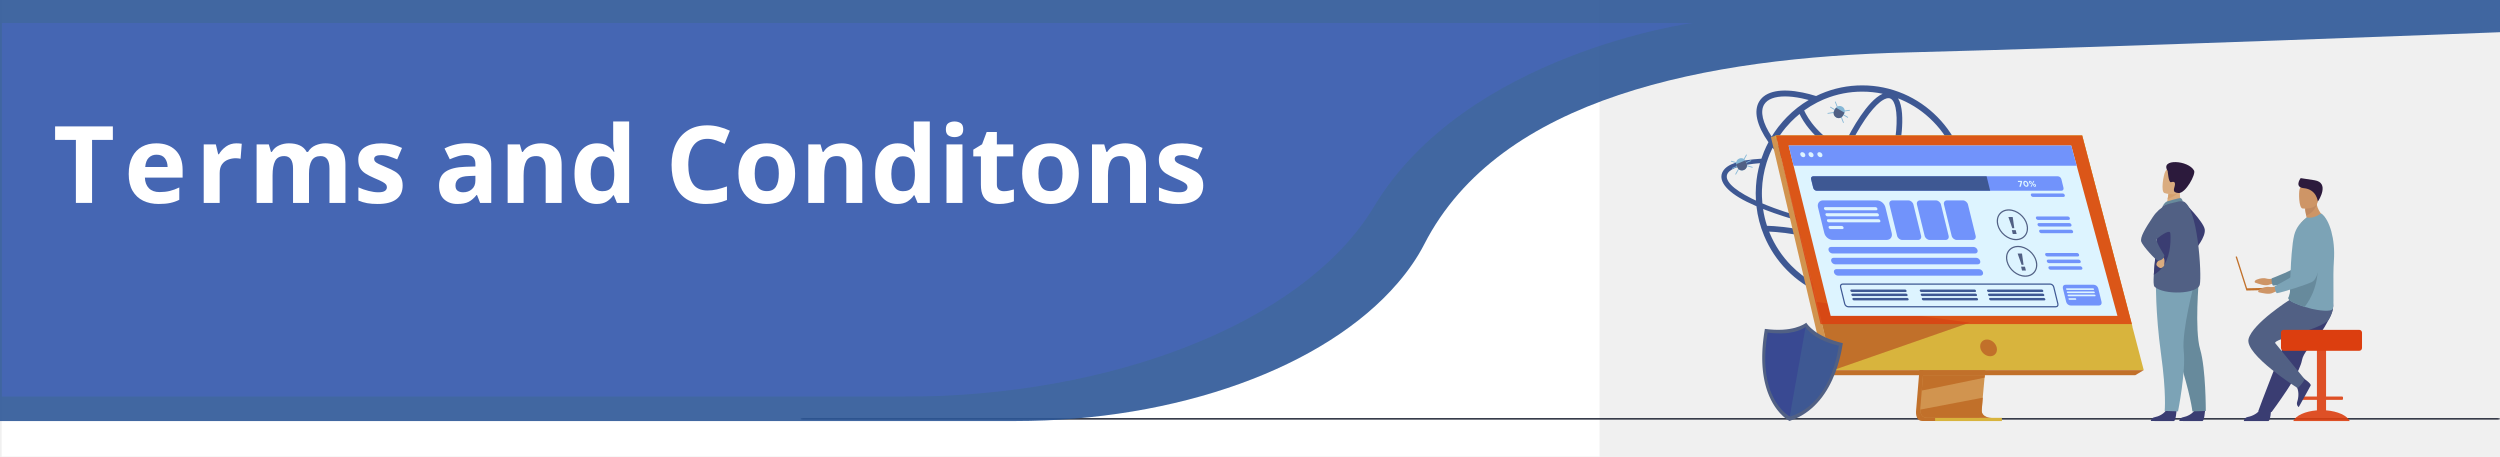
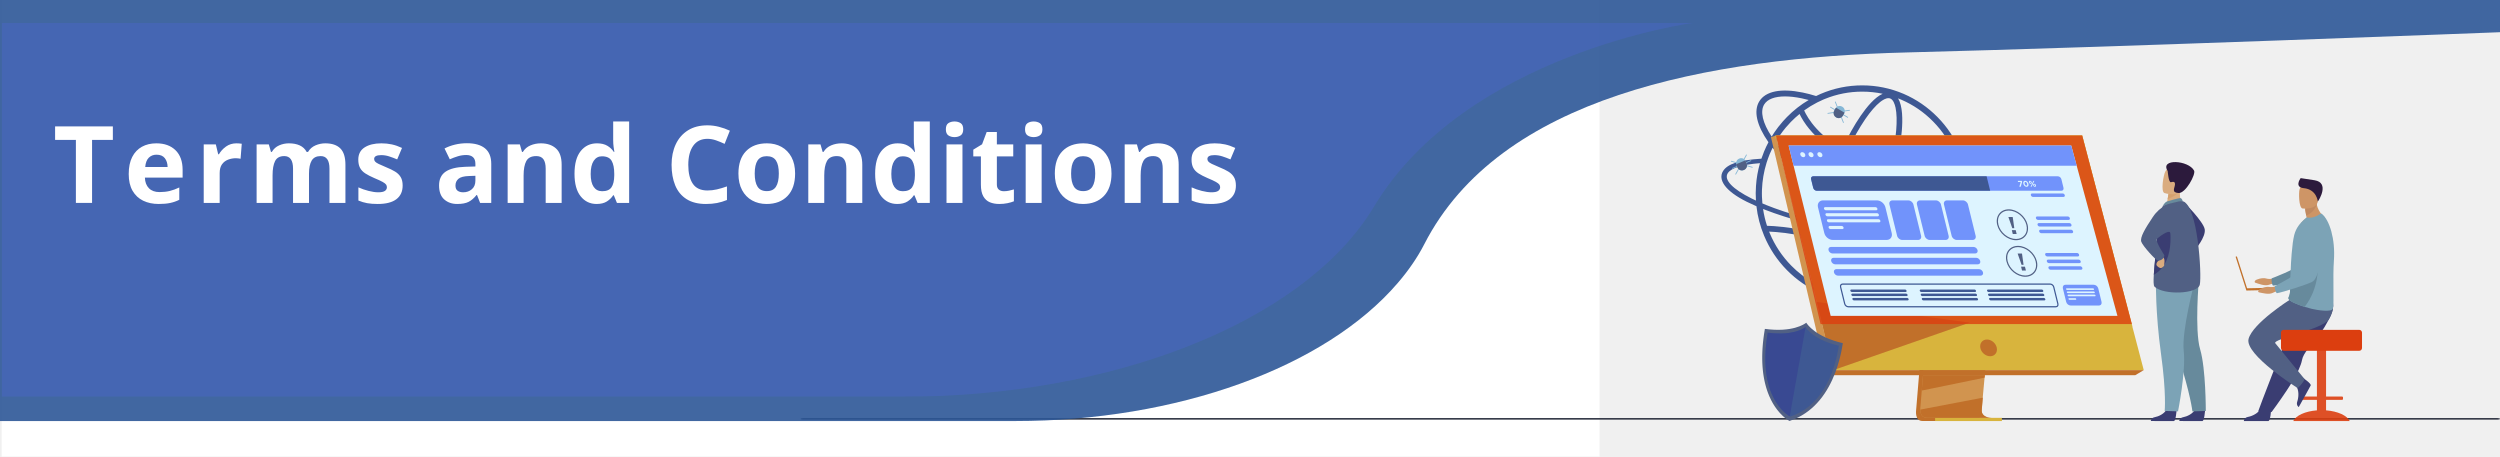
<svg xmlns="http://www.w3.org/2000/svg" id="_Слой_2" data-name="Слой 2" viewBox="0 0 7000 1278.38">
  <defs>
    <style>
      .cls-1 {
        letter-spacing: .05em;
      }

      .cls-2 {
        font-family: Arial-Black, 'Arial Black';
        font-size: 300px;
        font-weight: 800;
      }

      .cls-2, .cls-3 {
        fill: #fff;
      }

      .cls-4 {
        filter: url(#luminosity-noclip);
      }

      .cls-5 {
        fill: #678a9c;
      }

      .cls-6 {
        fill: #7ca3b6;
      }

      .cls-7 {
        fill: #85b7d6;
      }

      .cls-8 {
        fill: #7193fb;
      }

      .cls-9 {
        fill: #ce9566;
      }

      .cls-10 {
        fill: #d8b43d;
      }

      .cls-11 {
        fill: #c08960;
      }

      .cls-12 {
        fill: #c1702a;
      }

      .cls-13 {
        fill: #d1944f;
      }

      .cls-14 {
        fill: #ddf4ff;
      }

      .cls-15, .cls-16, .cls-17 {
        fill: #dc3e0f;
      }

      .cls-18 {
        fill: #d5a16e;
      }

      .cls-19 {
        fill: #daac7f;
      }

      .cls-20 {
        fill: #373c4a;
      }

      .cls-21 {
        fill: #3e5893;
      }

      .cls-22 {
        fill: #2c1a3c;
      }

      .cls-23 {
        fill: #3a3d72;
      }

      .cls-24 {
        fill: #394992;
      }

      .cls-25 {
        fill: #516084;
      }

      .cls-26 {
        letter-spacing: -.06em;
      }

      .cls-27 {
        mask: url(#mask-1);
      }

      .cls-27, .cls-28 {
        fill: none;
      }

      .cls-16 {
        opacity: .8;
      }

      .cls-16, .cls-17 {
        isolation: isolate;
      }

      .cls-17 {
        opacity: .9;
      }

      .cls-28 {
        mask: url(#mask);
      }

      .cls-29 {
        fill: #5563fa;
        opacity: .2;
      }

      .cls-30 {
        fill: url(#_Безымянный_градиент_2);
        mix-blend-mode: multiply;
      }

      .cls-31 {
        fill: #2c5797;
        opacity: .9;
      }
    </style>
    <filter id="luminosity-noclip" x="4.72" y="63.96" width="4736.84" height="1046.87" color-interpolation-filters="sRGB" filterUnits="userSpaceOnUse">
      <feFlood flood-color="#fff" result="bg" />
      <feBlend in="SourceGraphic" in2="bg" />
    </filter>
    <filter id="luminosity-noclip-2" x="4.72" y="-9173.23" width="4736.84" height="32766" color-interpolation-filters="sRGB" filterUnits="userSpaceOnUse">
      <feFlood flood-color="#fff" result="bg" />
      <feBlend in="SourceGraphic" in2="bg" />
    </filter>
    <mask id="mask-1" x="4.72" y="-9173.23" width="4736.84" height="32766" maskUnits="userSpaceOnUse" />
    <linearGradient id="_Безымянный_градиент_2" data-name="Безымянный градиент 2" x1="4581.99" y1="25.8" x2="36.81" y2="821.15" gradientUnits="userSpaceOnUse">
      <stop offset="0" stop-color="#333" />
      <stop offset=".21" stop-color="#353535" />
      <stop offset=".35" stop-color="#3f3f3f" />
      <stop offset=".48" stop-color="#4e4e4e" />
      <stop offset=".59" stop-color="#646464" />
      <stop offset=".7" stop-color="#818181" />
      <stop offset=".8" stop-color="#a3a3a3" />
      <stop offset=".9" stop-color="#cdcdcd" />
      <stop offset=".99" stop-color="#fcfcfc" />
      <stop offset="1" stop-color="#fff" />
    </linearGradient>
    <mask id="mask" x="4.72" y="63.96" width="4736.84" height="1046.87" maskUnits="userSpaceOnUse">
      <g class="cls-4">
        <g class="cls-27">
          <path class="cls-30" d="m4.72,63.96h4736.84s-635.29,84.91-894.15,514.13c-3.03,5.03-6.13,10.01-9.27,14.96-198.2,311.11-723.23,517.79-1309.43,517.79H4.72V63.96Z" />
        </g>
      </g>
    </mask>
  </defs>
  <g>
    <rect class="cls-3" x="4.72" width="4474.03" height="1278.38" />
    <path class="cls-20" d="m6992.79,1175.14H2248.94c-3.97,0-7.21-1.06-7.21-2.35h0c0-1.29,3.24-2.35,7.21-2.35h4743.85c3.97,0,7.21,1.06,7.21,2.35h0c0,1.29-3.25,2.35-7.21,2.35Z" />
    <path class="cls-31" d="m7000,90.19V0H0v1178.93h2842.54c452.07,0,867.53-148.95,1071.39-386.8,29.38-34.27,54.65-70.44,74.07-108.35,211-412.04,789-522.86,1353-537,564-14.15,1659-56.59,1659-56.59Z" />
    <g class="cls-28">
      <path class="cls-29" d="m4.72,63.96h4736.84s-635.29,84.91-894.15,514.13c-3.03,5.03-6.13,10.01-9.27,14.96-198.2,311.11-723.23,517.79-1309.43,517.79H4.72V63.96Z" />
    </g>
  </g>
  <text class="cls-2" transform="translate(148.28 568.13)">
    <tspan class="cls-26" x="0" y="0">T</tspan>
    <tspan x="198.63" y="0">e</tspan>
    <tspan class="cls-1" x="398.73" y="0">r</tspan>
-     <tspan x="546.83" y="0">ms and Conditons</tspan>
+     <tspan x="546.83" y="0">ms and Conditions</tspan>
  </text>
  <g>
    <path class="cls-21" d="m5544.35,603.09l-23.08-.54c7.42,9.77,9.08,18.77,4.46,26.38-4.62,7.77-15.67,14.15-32.17,19,12.49-33.77,18.77-69.38,18.77-105.91,0-40.92-7.87-80.61-23.46-117.91-14.99-36.07-36.48-68.53-63.88-96.3-27.4-27.84-59.26-49.69-94.76-64.99-36.78-15.77-75.84-23.77-116.03-23.77s-79.32,8-116.1,23.77c-4.39,1.92-8.78,3.92-13.02,6,0,0-.03,0-.04.02-12.82-3.98-25.31-7.24-37.36-9.72-60.83-12.54-104-3.87-121.53,24.41-16.69,26.9-7.6,67.4,25.51,114.63,0,0,0,.02,0,.02-4.47,8.38-8.48,17-12.19,25.92-2.8,6.69-5.3,13.38-7.57,20.23-62.21,3.77-95.52,14.9-107.63,35.05-14.08,23.46,5.15,54.94,66.68,85.55,8.48,4.23,17.56,8.38,27.1,12.54,3.18,28.38,10.37,55.99,21.42,82.45,14.99,36.07,36.48,68.53,63.88,96.37,27.4,27.77,59.26,49.61,94.76,64.92,36.78,15.77,75.84,23.77,116.1,23.77s79.24-8,116.03-23.77c35.5-15.31,67.36-37.15,94.76-64.92,26.64-27.07,47.76-58.61,62.67-93.53,30.35-6.38,50.33-16.38,58.28-29.61,5.53-9.15,4.84-19.31-1.59-30.07h0Zm-71.22,49.61c-20.21,3.69-45.41,5.85-74.85,6.15-45.69.57-98.15-3.1-153.45-10.51,4.65-10.29,9.21-20.87,13.66-31.69,17.16,5.83,33.81,10.45,49.69,13.73,18.19,3.75,34.8,5.61,49.62,5.61,34.74,0,59.62-10.19,71.92-30.02,2.02-3.27,3.67-6.73,4.94-10.39h-17.71c-.29.55-.61,1.09-.93,1.62-9.13,14.73-29.53,22.34-58.18,22.33-13.7,0-29.3-1.74-46.44-5.27-14.94-3.08-30.61-7.41-46.77-12.86,4.26-10.84,8.41-21.89,12.41-33.11,10.79-30.24,20.03-60.23,27.51-89.02,34.07,5.1,70.63,7.67,109.48,7.67,24.19,0,49.27-.99,75.18-2.98,3.85,18.95,5.79,38.35,5.79,58.05,0,38.38-7.34,75.61-21.87,110.68h0Zm-368.92,150.2c-8.61-3.17-12.98-15.74-15.13-25.71-3.4-15.77-4.01-37.92-1.78-64.06,1.13-13.22,2.95-27.27,5.4-41.97,35.3,9.56,70.26,21.86,104.3,36.67-7.67,13.44-15.42,25.89-23.17,37.19-14.77,21.52-29.21,38.12-41.77,48-7.95,6.26-19.22,13.05-27.84,9.88h-.01Zm100.58-109.13c-35.63-15.6-72.26-28.5-109.26-38.45,1.3-6.82,2.73-13.77,4.29-20.81,10.29,2.38,20.72,4.68,31.29,6.89,30.92,6.43,61.76,11.88,91.95,16.3-5.98,12.57-12.08,24.62-18.26,36.08h-.01Zm-66.87-63.75c-11.94-2.5-23.72-5.11-35.29-7.82,5.45-23.03,12.14-47.04,19.95-71.5,40.6,25.36,81.89,46,120.99,60.64-4.9,11.9-9.94,23.5-15.09,34.73-29.7-4.33-60.08-9.7-90.56-16.05h0Zm-99.17-310.88c2.59,5.39,6.16,12.06,10.98,19.63,20.53,32.24,47.64,55.6,66.76,69.53,10.98,8,22.7,15.41,35.13,22.23-11.34,25.11-22.14,51.91-32.07,79.73-1.85,5.19-3.65,10.37-5.41,15.53-59.32-39.24-109.54-84.26-142.48-127.83,0,0,0-.01,0-.02,8.25-14.3,17.7-27.83,28.29-40.51,4.39-5.23,8.93-10.31,13.7-15.23.68-.69,1.29-1.31,1.97-2,7.37-7.49,15.09-14.5,23.14-21.06h0Zm253.63-43.48c8.61,3.17,12.98,15.74,15.13,25.71,3.4,15.77,4.01,37.92,1.78,64.06-2.45,28.61-8.09,61.1-16.48,95.7-10.13-1.77-20.03-3.77-29.67-6.03-33.3-7.78-63.65-18.43-90.76-31.8,16.18-34.28,33.28-64.85,50.38-89.76,14.77-21.52,29.21-38.12,41.77-48.01,6.55-5.16,15.37-10.68,23.09-10.68,1.64,0,3.24.25,4.75.81h.01Zm-33.85,194.83c9.86,2.33,20,4.39,30.36,6.23-7.28,27.84-16.25,56.84-26.7,86.11-4.03,11.28-8.2,22.39-12.49,33.28-39.25-14.65-80.91-35.59-121.87-61.46,2.12-6.29,4.3-12.6,6.56-18.92,9.71-27.2,20.24-53.38,31.29-77.9,27.84,13.71,58.88,24.64,92.84,32.66h.01Zm154.2-130.29c25.81,26.23,46.09,56.76,60.25,90.76,5.05,12.15,9.24,24.56,12.56,37.19-64.73,4.81-124.05,3.3-177.07-4.5,8.41-34.94,14.08-67.8,16.56-96.83,2.74-32.06,2.41-70.03-10.38-91.39,2.96,1.16,5.92,2.36,8.85,3.63,33.45,14.38,63.5,34.92,89.23,61.15h0Zm-198.53-83.61c19.45,0,38.59,1.99,57.29,5.94-22.06,9.76-44.58,36.92-61.68,61.83-17.5,25.49-34.97,56.69-51.47,91.61-11.13-6.15-21.67-12.79-31.56-19.92-32.82-23.66-52.48-48.44-63.2-65.06-5.69-8.82-9.52-16.34-11.97-21.73,11.52-8.33,23.63-15.76,36.3-22.26h0c5.16-2.64,10.41-5.12,15.75-7.44.39-.17.77-.34,1.16-.51.09-.04.18-.08.27-.12,1.14-.49,2.28-.96,3.43-1.44.31-.12.62-.25.92-.37,33.23-13.61,68.5-20.54,104.75-20.54h0Zm-274.36,35.72c9.13-14.73,29.53-22.33,58.18-22.33,13.7,0,29.3,1.74,46.44,5.27,6.51,1.34,13.16,2.91,19.92,4.73h.02c-22.24,13.07-42.67,29.07-61.06,47.83-3.86,3.85-7.57,7.85-11.2,12-4.54,5.08-8.86,10.38-13.02,15.77-6.66,8.61-12.79,17.61-18.47,26.84,0,0,0,.02,0,.02-25.31-38.2-32.92-70.58-20.79-90.14h0Zm15.51,138.65c2.5-5.85,5.07-11.61,7.87-17.23h0c34.69,44.05,85.82,89.09,145.56,128.16-8.47,26.2-15.7,51.95-21.53,76.62-43.46-10.69-83.74-22.78-119.04-35.72-7.42-2.69-14.61-5.46-21.5-8.23-4.09-1.62-8.1-3.31-12.03-5-.61-6.15-1.06-12.38-1.21-18.61-.08-3-.15-5.92-.15-8.92,0-3.46.08-7,.15-10.46.98-25.92,5.3-51.22,12.87-75.68,1.29-4.15,2.65-8.23,4.16-12.31,1.51-4.23,3.1-8.46,4.84-12.61h0Zm-50.63,124.91c-53.66-26.61-78.18-52.3-67.21-70.53,8.86-14.77,41.1-24.77,90.45-28.46-6.05,20.77-9.76,42.23-11.2,63.99-.45,6.46-.68,12.92-.76,19.46v1.69c0,6.54.23,13.08.61,19.54-4.09-1.85-8.02-3.77-11.88-5.69h-.01Zm40.72,32.69c7.27,2.77,14.68,5.54,22.33,8.23,35.14,12.37,74.53,23.87,116.67,34.08-1.53,6.94-2.94,13.78-4.24,20.51-3.44-.85-6.89-1.68-10.34-2.48-58.25-13.47-101.97-16.22-122.23-16.68-5.02-15.36-8.71-31.08-11.05-47.12,2.95,1.15,5.9,2.31,8.86,3.46h0Zm9.92,64.53c-.63-1.53-1.25-3.06-1.85-4.59,21.61.88,61.68,4.21,112.86,16.05,3.66.85,7.32,1.73,10.98,2.64-2.63,15.61-4.58,30.53-5.78,44.55-2.27,26.57-2.43,57.2,4.86,79.08-22.19-12.7-42.55-28.4-60.81-46.97-25.81-26.23-46.09-56.76-60.25-90.76h0Zm368.14,151.91c-34.66,14.92-71.37,22.46-109.29,22.46-29.21,0-57.75-4.48-85.16-13.35,20.78-11.07,41.65-36.48,57.72-59.9,8.29-12.08,16.58-25.44,24.76-39.87,47.16,21.7,92.51,48.37,135.11,79.43-7.52,4.08-15.23,7.83-23.14,11.23h0Zm89.23-61.15c-15.52,15.82-32.62,29.57-51.08,41.14-44.75-33.24-92.56-61.68-142.37-84.71,6.85-12.75,13.6-26.22,20.19-40.28,45.59,6.14,89.43,9.82,129.44,10.78,10.45.31,20.59.31,30.43.23,25.51-.31,48.21-1.85,67.66-4.61-13.62,28.69-31.86,54.69-54.27,77.45h0Z" />
    <g>
      <path class="cls-23" d="m6114.63,565.47s56.15,56.15,58.72,77.33c2.57,21.17-25.47,54.3-25.47,54.3l-33.25-131.62h0Z" />
      <path class="cls-23" d="m6094.37,1148.7s-1.82,29.85-7.5,30.28c-.76.06-28.82.06-28.82.06l-35.83-.21s.23-8.77,10.71-10.63c10.47-1.86,28-9.34,34.35-23.4,6.67-14.8,27.1,3.91,27.1,3.91h-.01Z" />
      <path class="cls-23" d="m6174.17,1148.7s-1.82,29.85-7.5,30.28c-.76.06-28.82.06-28.82.06l-35.83-.21s.23-8.77,10.71-10.63c10.47-1.86,28-9.34,34.35-23.4,6.67-14.8,27.1,3.91,27.1,3.91h-.01Z" />
      <path class="cls-5" d="m6054.68,827.87s9.37,60.91,44.33,169.03c34.96,108.12,39.72,154.94,39.72,154.94l37.5-1.07s.32-118.17-15.79-172.54-3.48-196.01-3.48-196.01l-102.29,45.64h0Z" />
      <path class="cls-6" d="m6036.43,785.56s-1.33,91.79,14.3,204.48c15.63,112.7,10.33,160.53,10.33,160.53l37.43,1.26s22.37-112.74,15.95-169.14c-6.41-56.41,30.63-193.56,30.63-193.56l-108.64-3.58h0Z" />
      <path class="cls-19" d="m6108.89,570.77l-17.65,13.29-25.51-5.46c.35-2.36,2.04-12.16,3.57-21.04.09-.52.19-1.05.27-1.56,1.31-7.55,2.45-14.04,2.45-14.04l23.83-12.07,8.88-4.5c-.02.16-.69,8.38-.78,9.58-1.67,21.32,4.94,35.8,4.94,35.8h0Z" />
      <path class="cls-5" d="m6067.51,564.07c.56-.24,34.7-10.48,38.41-9.23,3.71,1.24,5.91,8.54,5.91,8.54l-55.85,12.83s4.4-9.08,11.53-12.14Z" />
      <path class="cls-25" d="m6159.46,796.89c-5.79,26.83-102.11,30.01-126.94,5.66-2.82-2.78-2.96-15.69-1.9-33.11,2.08-34.03,8.77-85.21,9.03-111.36.13-12.63,1.84-25.54,4.11-37.27,4.84-25,12.22-44.61,12.22-44.61,0,0,47.05-15.46,55.85-12.83,42.41,12.66,53.42,206.69,47.63,233.52Z" />
      <path class="cls-23" d="m6030.61,769.44c2.08-34.03,8.77-85.21,9.03-111.36.13-12.63,1.84-25.54,4.11-37.27l28.3-5.08s27.67,114.86-41.45,153.71h.01Z" />
      <path class="cls-19" d="m6045.94,722.02s1.93,4.69-2.12,7.83c-4.05,3.15-6.68,8.24-5.75,11.97.93,3.72,9.81,9.8,12.9,8.82,3.08-.98,9.35-5.89,8.68-7.85-.67-1.96,4.22-17.24-3.29-23.12-7.51-5.88-10.4,2.35-10.4,2.35h-.02Z" />
      <path class="cls-25" d="m6077.53,570.25s-27.55,4.32-49.54,37.26-36.46,57.42-32.41,69.3c4.05,11.87,40.98,53.04,47.35,53.04s16.64-4.71,17.22-15.29c0,0-26-39.6-20.88-45.53,2.19-2.53,33.76-28.58,38.26-16.81,7.46,19.46,0-81.96,0-81.96h0Z" />
      <path class="cls-18" d="m6102.16,535.35c-5.23,10.18-24.73,18.97-32.86,22.21.09-.52.19-1.05.27-1.56,1.31-7.55,2.45-14.04,2.45-14.04l23.83-12.07c5.27-.08,8.47,1.27,6.31,5.46h0Z" />
      <path class="cls-19" d="m6060.43,540.55s42.99,13.63,50.93-13.71,18.83-43.99-8.28-53.84c-27.11-9.86-35.5-1.03-40.33,7.44s-13.3,55.87-2.32,60.12h0Z" />
      <path class="cls-22" d="m6069.49,478.84s2.48,32.82,8.98,31.34,12.39-2.59,11.36,7.32c-1.03,9.91-10.12,21.42,9.86,23s49.16-52.65,43.75-62.82c-15.61-29.35-96.57-34.6-73.96,1.17h.01Z" />
    </g>
    <g>
      <g>
        <path class="cls-9" d="m6372.85,778.79s-16.49,4.3-26.97,1.09c-10.48-3.21-28.52,2.06-31.43,5.94-2.9,3.88-1.84,5.43,3.35,6.77,5.18,1.34,23.55,9.3,35.62,4.69,12.07-4.61,27.81-4.77,27.81-4.77l-8.38-13.73h0Z" />
        <path class="cls-5" d="m6515.35,633.23s-18.52,133.78-49.19,145.77c-15.13,5.91-82.02,19.31-101.8,20.66,0,0-4.85-4-3.67-20.26,0,0,70.07-26.14,80.03-40.36,14.82-21.16-9.2-86.44,9.39-106.32,18.59-19.87,49.9-28.41,65.24.51h0Z" />
      </g>
      <path class="cls-17" d="m6512.99,1148.96v-29.42h45.19c1.22,0,2.22-1.01,2.22-2.25v-4.67c0-1.24-1-2.25-2.22-2.25h-45.19v-166.04c0-4.66-3.75-8.47-8.34-8.47h-8.94c-4.58,0-8.34,3.81-8.34,8.47v166.04h-45.19c-1.22,0-2.22,1.01-2.22,2.25v4.67c0,1.24,1,2.25,2.22,2.25h45.19v29.42c-32.7,2.51-58.89,14.48-66.24,29.94h158.09c-7.35-15.46-33.54-27.42-66.24-29.94h.01Z" />
      <path class="cls-23" d="m6509.11,915.09c-5.4,9.31-11.65,18.04-18.09,26.31-19.91,25.54-41.58,46.6-45.35,66.5-.75,3.97-1.94,8.24-3.5,12.74-1.58,4.56-3.53,9.35-5.78,14.31-8.45,18.65-21.08,39.54-33.69,58.54-21.81,32.84-42.31,60.23-42.31,60.23l-37.6-1.63c1.51-3.83,17.91-49.17,39.85-104.57,8.91-22.49,18.38-46.42,27.52-69.49,1.22-3.08,2.44-6.15,3.64-9.19,2.79-7.06,5.54-14.01,8.23-20.78,20.6-52.02,37.01-93.45,37.01-93.45,0,0,82.34-31.7,90.89-11.16,7.05,16.93,1.31,33.52-20.81,71.63h-.01Z" />
      <path class="cls-23" d="m6359.21,1146.77s-1.84,31.68-7.84,32.14c-.8.06-68.67,0-68.67,0,0,0,.54-9.58,11.6-11.54,11.06-1.96,29.58-9.86,36.28-24.72,7.05-15.63,28.63,4.12,28.63,4.12Z" />
      <path class="cls-23" d="m6446.28,1056.69s26.15,17.08,23.62,22.63c-.34.74-14.79,27.05-14.79,27.05l-18.64,33.47s-7.84-4.74-4.13-15.51,5.95-31.05-3.55-44.24c-9.99-13.88,17.5-23.39,17.5-23.39h-.01Z" />
      <path class="cls-25" d="m6411.54,839.21s-104,65.78-115.54,109.75c-11.54,43.96,137.48,137.75,137.48,137.75,0,0,16.34-14.65,19.23-25.4,0,0-67.36-82.01-81.97-100.39-8.97-11.29,132.68-39.08,149.98-66.44,17.31-27.36,11.11-50.37,11.11-50.37l-120.29-4.9h0Z" />
      <path class="cls-15" d="m6605.94,923.58h-211.51c-4.23,0-7.69,3.52-7.69,7.82v42.99c0,4.3,3.46,7.82,7.69,7.82h211.51c4.23,0,7.69-3.52,7.69-7.82v-42.99c0-4.3-3.46-7.82-7.69-7.82Z" />
      <path class="cls-9" d="m6508.74,607.99s-41.04,23.32-65.8,16.81c0,0,5.6-8.11,15.75-14.5-.54-2.45-1.02-4.75-1.42-6.9-2.37-12.29-2.79-19.43-2.79-19.43l18.91-17.22c5.23,1.13,10.12,2.18,12.71,2.74.24,1.27.51,2.5.82,3.71,5.9,23.91,21.83,34.79,21.83,34.79h-.01Z" />
      <path class="cls-6" d="m6534.96,729.09c-3.55,48.48,1.12,122.19-2.9,134.96-3.48,11.02-43.04,4.47-58.83.79-5.84-1.36-12.92-3.31-20.23-5.61-20.39-6.42-42.62-15.58-45.01-22.39-.09-.27-.17-.53-.22-.78h0c-.04-.18-.07-.36-.09-.52-.11-.8-.04-1.56.13-2.33.79-3.47,3.86-7.22,4.22-15.81.4-9.58.34-20.87.7-33.01.02-1.37.04-2.86.18-4.22v-.5c0-.26.02-.52.02-.78.34-13.54,1.04-27.77,1.85-41.88.51-8.87,1.11-17.65,1.79-26.06,1.78-21.72,4.18-41.02,7.35-53.23,5.18-19.9,16.62-32.88,27.03-42.39l7.52-6.56c8.4,1.87,18.33.63,27.31-3.7,9.72-4.69,13.08-8.05,14.77-6.78,22.45,17.6,38.6,71.54,34.41,130.79h0Z" />
      <path class="cls-5" d="m6453,859.24c-20.39-6.42-42.62-15.58-45.01-22.39-.09-.27-.17-.53-.22-.78h0c0-.18-.03-.35-.09-.52-.11-.8-.04-1.56.13-2.33.79-3.47,3.86-7.22,4.22-15.81.4-9.58.34-20.87.7-33.01.02-1.37.04-2.86.18-4.22v-.5c0-.26.02-.52.02-.78l77.04-35.51s4.44,63.1-36.98,115.84h0Z" />
      <path class="cls-11" d="m6486.9,573.2c-2.8,7.19-11.18,24.14-29.64,30.2-2.37-12.29-2.79-19.43-2.79-19.43l18.91-17.22c5.23,1.13,10.12,2.18,12.71,2.74.24,1.27.51,2.5.82,3.71h0Z" />
      <path class="cls-9" d="m6446.99,583.78s40.57,4.65,43.03-21.07c2.46-25.72,9.36-42.44-16.45-46.5-25.8-4.06-31.78,5.26-34.66,13.64-2.88,8.38-2.42,52.06,8.07,53.93h.01Z" />
      <path class="cls-22" d="m6489.85,564.48s-2.57-34.14-39.51-37.68c-25.3-2.42-11.19-24.55-8.5-28.08,0,0,19.38,2.7,39.25,6.04,41.7,7,12.85,54.4,8.75,59.72h0Z" />
      <polygon class="cls-12" points="6392.36 805.02 6291.82 807.2 6263.24 717.81 6259.68 718.98 6289.9 813.48 6392.49 811.26 6392.36 805.02" />
      <g>
        <path class="cls-9" d="m6381.33,799.35s-15.92,6.12-26.69,4.11c-10.77-2.02-28.12,5.24-30.59,9.43-2.47,4.19-1.24,5.6,4.06,6.35,5.3.75,24.42,6.61,35.91.67,11.5-5.93,27.13-7.86,27.13-7.86l-9.82-12.7h0Z" />
        <path class="cls-6" d="m6507.18,638.72s-3.9,135.04-33.08,150.39c-14.4,7.57-79.42,28.39-98.94,31.94,0,0-5.25-3.43-5.84-19.73,0,0,66.81-33.83,75.16-49.08,12.43-22.69-18.52-84.89-2.2-106.72,16.32-21.83,46.52-33.83,64.9-6.8h0Z" />
      </g>
    </g>
    <g>
      <g>
        <path class="cls-12" d="m5406.36,650.37l-41.23,498.17s-4.32,30.2,17.78,30.25c36.34.09,180.89,0,180.89,0,0,0-27.35-6.29-27.02-20.43.39-16.67,48.19-512.71,48.19-512.71l-178.61,4.71h0Z" />
        <path class="cls-13" d="m5575.54,1169.75c-7.15.02-145.21.46-180.6,0-15.42-.2-18.13-13.94-18.26-22.83-.06-4.26.47-7.42.47-7.42l1.07-12.95,2.73-33,2.41-29.16,3.1-37.47,2.61-31.62,29.29-353.98,178.61-4.71s-20.13,207.59-34.37,358.7c-1.59,16.84-3.1,32.98-4.5,48.05-.45,4.81-.89,9.51-1.31,14.09-1.32,14.3-2.53,27.43-3.58,39.02-.55,6.11-1.06,11.79-1.53,16.99-1.82,20.38-2.88,33.39-2.9,35.87,0,1.44.11,2.78.35,4.03,2.93,15.88,23.7,16.4,26.38,16.4h.03Z" />
        <polygon class="cls-10" points="4972.59 379.28 5073.02 789.22 5086.77 845.36 5133.54 1036.29 6002.51 1036.29 5830.12 379.28 4972.59 379.28" />
        <polygon class="cls-13" points="4972.59 379.28 4958.67 384 5115.04 1050.56 5133.54 1036.3 4972.59 379.28" />
        <polygon class="cls-12" points="5115.04 1050.56 5978.66 1050.56 6002.51 1036.3 5133.54 1036.3 5115.04 1050.56" />
        <rect class="cls-10" x="5418.32" y="1169.95" width="186.99" height="9.03" />
        <polygon class="cls-10" points="5960.42 915.23 5819.42 387.97 4971.2 387.97 4971.2 379.28 5830.12 379.28 5970.65 914.06 5960.42 915.23" />
        <polygon class="cls-12" points="5557.77 1050.55 5556.81 1057.46 5380.95 1093.56 5383.37 1064.4 5384.52 1050.55 5557.77 1050.55" />
        <path class="cls-12" d="m5575.54,1169.75c-7.15.02-145.21.46-180.6,0-15.42-.2-18.13-13.94-18.26-22.83l175.02-33.46c-1.82,20.38-2.88,33.39-2.9,35.87,0,1.44.11,2.78.35,4.03,2.93,15.88,23.7,16.4,26.38,16.4h0Z" />
        <polygon class="cls-12" points="5515.27 903.29 5133.54 1036.3 5086.77 845.36 5515.27 903.29" />
        <polygon class="cls-16" points="4972.59 379.28 5830.12 379.28 5969.25 907.31 5097.53 907.31 4972.59 379.28" />
      </g>
      <path class="cls-12" d="m5591.06,974.06c-2.48-12.95-14.82-23.45-27.56-23.45s-21.06,10.5-18.59,23.45c2.48,12.95,14.82,23.45,27.56,23.45s21.07-10.5,18.59-23.45Z" />
      <polygon class="cls-14" points="5928.81 884.43 5125.9 884.43 5034.98 516.33 5028.01 488.1 5022.06 464.03 5008.11 407.57 5799.44 407.57 5814.76 464.03 5821.29 488.1 5828.95 516.33 5928.81 884.43" />
      <polygon class="cls-8" points="5814.76 464.03 5022.06 464.03 5008.11 407.57 5799.44 407.57 5814.76 464.03" />
      <g>
        <path class="cls-14" d="m5046.06,426.02c-3.84,0-6.17,3.16-5.21,7.06s4.84,7.06,8.68,7.06,6.17-3.16,5.21-7.06-4.84-7.06-8.68-7.06Z" />
        <path class="cls-14" d="m5069.14,426.02c-3.84,0-6.17,3.16-5.21,7.06s4.84,7.06,8.68,7.06,6.17-3.16,5.21-7.06-4.84-7.06-8.68-7.06Z" />
        <path class="cls-14" d="m5102.66,433.08c-.96-3.9-4.84-7.06-8.68-7.06s-6.17,3.16-5.21,7.06,4.84,7.06,8.68,7.06,6.17-3.16,5.21-7.06Z" />
      </g>
      <g>
        <g>
          <path class="cls-25" d="m5677.23,628.94c-5.8-23.63-29.44-42.85-52.72-42.85-11.22,0-20.78,4.4-26.93,12.39-6.4,8.32-8.32,19.44-5.41,31.3,5.8,23.63,29.44,42.85,52.72,42.85,11.22,0,20.78-4.4,26.93-12.39,6.4-8.32,8.32-19.44,5.41-31.3Zm-8.09,29.17c-5.48,7.13-14.09,11.06-24.24,11.06-21.8,0-43.97-18.04-49.41-40.22-2.65-10.8-.95-20.86,4.79-28.33,5.48-7.13,14.09-11.06,24.24-11.06,21.8,0,43.97,18.04,49.41,40.22,2.65,10.8.95,20.86-4.79,28.33h0Z" />
          <polygon class="cls-25" points="5640.05 639.03 5635.82 608.91 5635.48 607.55 5623.55 607.55 5623.88 608.91 5634.42 639.03 5640.05 639.03" />
          <polygon class="cls-25" points="5633.11 644.35 5635.78 655.25 5646.65 655.25 5643.97 644.35 5633.11 644.35" />
        </g>
        <g>
          <path class="cls-25" d="m5703.15,731.26c-5.8-23.63-29.45-42.85-52.72-42.85-11.22,0-20.78,4.4-26.93,12.39-6.4,8.32-8.32,19.44-5.41,31.3,5.8,23.63,29.44,42.85,52.72,42.85,11.22,0,20.78-4.4,26.93-12.39,6.4-8.32,8.32-19.44,5.41-31.3Zm-8.09,29.17c-5.48,7.13-14.09,11.06-24.24,11.06-21.8,0-43.97-18.04-49.41-40.22-2.65-10.8-.95-20.86,4.79-28.33,5.48-7.13,14.09-11.06,24.24-11.06,21.8,0,43.97,18.04,49.41,40.22,2.65,10.8.95,20.86-4.79,28.33Z" />
          <polygon class="cls-25" points="5665.97 741.35 5661.73 711.23 5661.4 709.87 5649.46 709.87 5649.8 711.23 5660.34 741.35 5665.97 741.35" />
          <polygon class="cls-25" points="5659.03 746.67 5661.7 757.57 5672.57 757.57 5669.89 746.67 5659.03 746.67" />
        </g>
        <g>
          <path class="cls-8" d="m5792,615.78c2.64,0,4.26-2.19,3.6-4.88-.66-2.68-3.36-4.88-5.99-4.88h-85.45c-2.64,0-4.26,2.19-3.6,4.88.66,2.68,3.36,4.88,5.99,4.88h85.45Z" />
          <path class="cls-8" d="m5781.42,546.52c-.66-2.68-3.36-4.88-5.99-4.88h-85.45c-2.64,0-4.26,2.19-3.6,4.88.66,2.68,3.36,4.88,5.99,4.88h85.45c2.64,0,4.26-2.19,3.6-4.88h0Z" />
          <path class="cls-8" d="m5796.56,634.36c2.64,0,4.26-2.19,3.6-4.88-.66-2.68-3.36-4.88-5.99-4.88h-85.45c-2.64,0-4.26,2.19-3.6,4.88.66,2.68,3.36,4.88,5.99,4.88h85.45Z" />
          <path class="cls-8" d="m5804.71,648.05c-.66-2.68-3.35-4.88-5.99-4.88h-85.45c-2.64,0-4.26,2.19-3.6,4.88.66,2.68,3.36,4.88,5.99,4.88h85.45c2.64,0,4.26-2.19,3.6-4.88Z" />
          <path class="cls-8" d="m5817.92,718.1c2.64,0,4.26-2.19,3.6-4.88-.66-2.68-3.36-4.88-5.99-4.88h-85.45c-2.64,0-4.26,2.19-3.6,4.88.66,2.68,3.36,4.88,5.99,4.88h85.45Z" />
          <path class="cls-8" d="m5822.47,736.68c2.64,0,4.26-2.19,3.6-4.88-.66-2.68-3.36-4.88-5.99-4.88h-85.45c-2.64,0-4.26,2.19-3.6,4.88.66,2.68,3.36,4.88,5.99,4.88h85.45Z" />
          <path class="cls-8" d="m5830.63,750.37c-.66-2.68-3.36-4.88-5.99-4.88h-85.45c-2.64,0-4.26,2.19-3.6,4.88.66,2.68,3.36,4.88,5.99,4.88h85.45c2.64,0,4.26-2.19,3.6-4.88Z" />
        </g>
        <path class="cls-8" d="m5777.82,526.02l-5.96-24.31c-1.09-4.46-5.58-8.1-9.96-8.1h-684.86c-4.39,0-7.08,3.65-5.99,8.1l5.96,24.31c1.09,4.46,5.58,8.1,9.96,8.1h684.86c4.39,0,7.08-3.65,5.99-8.1Z" />
        <path class="cls-21" d="m5562.52,493.61l9.94,40.52h-485.49c-4.39,0-8.87-3.65-9.96-8.1l-5.96-24.31c-1.09-4.46,1.6-8.1,5.99-8.1h485.49-.01Z" />
        <polygon class="cls-14" points="5649.73 506.42 5650.5 509.53 5658.07 509.53 5654.12 522.8 5658.13 522.8 5662.01 509.13 5661.34 506.42 5649.73 506.42" />
        <path class="cls-14" d="m5670.41,506.14c-4.28,0-6.27,3.72-5.11,8.47,1.18,4.8,4.91,8.47,9.22,8.47s6.27-3.72,5.11-8.47c-1.18-4.8-4.96-8.47-9.22-8.47Zm3.36,13.69c-2.14,0-4.09-2.22-4.83-5.22-.75-3.04.1-5.22,2.22-5.22s4.1,2.25,4.83,5.22c.74,3.02-.08,5.22-2.22,5.22Z" />
        <path class="cls-14" d="m5700.76,518.8c-.57-2.34-2.59-4.19-4.92-4.19s-3.48,1.87-2.91,4.19c.57,2.34,2.59,4.19,4.92,4.19s3.47-1.9,2.91-4.19Zm-3.39,2.06c-.92,0-1.76-.96-2.03-2.06-.28-1.12,0-2.06.97-2.06s1.76.96,2.03,2.06,0,2.06-.97,2.06Z" />
        <polygon class="cls-14" points="5693.37 506.42 5685.62 522.8 5688.36 522.8 5696.11 506.42 5693.37 506.42" />
        <path class="cls-14" d="m5688.8,510.42c-.57-2.34-2.59-4.19-4.92-4.19s-3.48,1.87-2.91,4.19c.57,2.34,2.59,4.19,4.92,4.19s3.47-1.9,2.91-4.19Zm-5.41,0c-.28-1.12,0-2.06.97-2.06s1.76.96,2.03,2.06,0,2.06-.97,2.06-1.76-.96-2.03-2.06Z" />
        <g>
          <path class="cls-8" d="m5530.44,709.74c4.98,0,8-4.1,6.76-9.15h0c-1.24-5.06-6.28-9.15-11.25-9.15h-399.34c-4.98,0-8,4.1-6.76,9.15h0c1.24,5.06,6.28,9.15,11.26,9.15h399.34,0Z" />
          <path class="cls-8" d="m5537.89,740.13c4.98,0,8-4.1,6.76-9.16s-6.28-9.15-11.25-9.15h-399.34c-4.98,0-8,4.1-6.76,9.15,1.24,5.06,6.28,9.16,11.26,9.16h399.34,0Z" />
          <path class="cls-8" d="m5552.44,762.72c-1.24-5.06-6.28-9.15-11.26-9.15h-399.34c-4.98,0-8,4.1-6.76,9.15,1.24,5.06,6.28,9.16,11.26,9.16h399.34c4.98,0,8-4.1,6.76-9.16Z" />
          <path class="cls-8" d="m5311.91,660.34c1.56,6.35,7.89,11.51,14.15,11.51h44.54c6.25,0,10.06-5.15,8.5-11.51l-21.53-87.75c-1.56-6.36-7.89-11.51-14.15-11.51h-44.54c-6.25,0-10.06,5.15-8.5,11.51l21.53,87.75Z" />
          <path class="cls-8" d="m5389,660.34c1.56,6.35,7.89,11.51,14.15,11.51h44.54c6.25,0,10.06-5.15,8.5-11.51l-21.53-87.75c-1.56-6.36-7.89-11.51-14.15-11.51h-44.54c-6.25,0-10.06,5.15-8.5,11.51l21.53,87.75Z" />
          <path class="cls-8" d="m5464.65,660.34c1.56,6.35,7.89,11.51,14.15,11.51h44.54c6.25,0,10.06-5.15,8.5-11.51l-21.53-87.75c-1.56-6.36-7.89-11.51-14.15-11.51h-44.54c-6.25,0-10.06,5.15-8.5,11.51l21.53,87.75Z" />
        </g>
        <g>
          <path class="cls-8" d="m5296.81,652.56l-17.71-72.19c-2.61-10.65-13.23-19.29-23.71-19.29h-150.8c-10.48,0-16.86,8.63-14.25,19.29l17.71,72.19c2.61,10.65,13.23,19.29,23.71,19.29h150.8c10.48,0,16.86-8.64,14.25-19.29Z" />
          <g>
            <path class="cls-14" d="m5253.48,588.77c2.38,0,3.84-1.98,3.24-4.39h0c-.59-2.41-3.02-4.39-5.4-4.39h-140.9c-2.38,0-3.84,1.98-3.24,4.39h0c.59,2.41,3.02,4.39,5.4,4.39h140.9Z" />
            <path class="cls-14" d="m5257.63,605.65c2.38,0,3.84-1.98,3.24-4.39h0c-.59-2.41-3.02-4.39-5.4-4.39h-140.9c-2.38,0-3.84,1.98-3.24,4.39h0c.59,2.41,3.02,4.39,5.4,4.39h140.9Z" />
            <path class="cls-14" d="m5265.01,618.15c-.59-2.41-3.02-4.39-5.4-4.39h-140.9c-2.38,0-3.84,1.98-3.24,4.39.59,2.41,3.02,4.39,5.4,4.39h140.9c2.38,0,3.84-1.98,3.24-4.39Z" />
            <path class="cls-14" d="m5156.59,632.67h-33.24c-2.38,0-3.84,1.98-3.24,4.39.59,2.42,3.02,4.39,5.4,4.39h33.24c2.38,0,3.84-1.98,3.24-4.39-.59-2.41-3.02-4.39-5.4-4.39Z" />
          </g>
        </g>
        <path class="cls-8" d="m5884.33,845.31l-9.29-37.87c-1.37-5.59-6.94-10.12-12.44-10.12h-79.1c-5.5,0-8.84,4.53-7.47,10.12l9.29,37.87c1.37,5.59,6.94,10.12,12.44,10.12h79.1c5.5,0,8.84-4.53,7.47-10.12Z" />
        <g>
          <path class="cls-14" d="m5861.6,811.85c1.25,0,2.01-1.04,1.7-2.3-.31-1.27-1.58-2.3-2.83-2.3h-73.91c-1.25,0-2.01,1.04-1.7,2.3.31,1.27,1.58,2.3,2.83,2.3h73.91Z" />
          <path class="cls-14" d="m5863.77,820.71c1.25,0,2.01-1.04,1.7-2.3-.31-1.27-1.58-2.3-2.83-2.3h-73.91c-1.25,0-2.01,1.04-1.7,2.3.31,1.27,1.58,2.3,2.83,2.3h73.91Z" />
          <path class="cls-14" d="m5867.65,827.26c-.31-1.27-1.58-2.3-2.83-2.3h-73.91c-1.25,0-2.01,1.04-1.7,2.3.31,1.27,1.58,2.3,2.83,2.3h73.91c1.25,0,2.01-1.04,1.7-2.3Z" />
          <path class="cls-14" d="m5810.78,834.88h-17.44c-1.25,0-2.01,1.04-1.7,2.3h0c.31,1.27,1.58,2.3,2.83,2.3h17.44c1.25,0,2.01-1.04,1.7-2.3-.31-1.27-1.58-2.3-2.83-2.3Z" />
        </g>
        <g>
          <g>
            <path class="cls-21" d="m5335.85,817.6c1.88,0,3.02-1.55,2.55-3.45h0c-.47-1.91-2.37-3.45-4.25-3.45h-150.63c-1.88,0-3.02,1.55-2.55,3.45h0c.47,1.91,2.37,3.45,4.24,3.45h150.64Z" />
            <path class="cls-21" d="m5338.66,829.07c1.88,0,3.02-1.55,2.55-3.45h0c-.47-1.91-2.37-3.45-4.24-3.45h-150.63c-1.88,0-3.02,1.55-2.55,3.45h0c.47,1.91,2.37,3.45,4.25,3.45h150.63,0Z" />
            <path class="cls-21" d="m5339.9,834.13h-150.63c-1.88,0-3.02,1.55-2.55,3.45.47,1.91,2.37,3.45,4.25,3.45h150.63c1.88,0,3.02-1.55,2.55-3.45-.47-1.91-2.37-3.45-4.25-3.45Z" />
            <path class="cls-21" d="m5530.24,817.6c1.88,0,3.02-1.55,2.55-3.45h0c-.47-1.91-2.37-3.45-4.25-3.45h-150.63c-1.88,0-3.02,1.55-2.55,3.45h0c.47,1.91,2.37,3.45,4.25,3.45h150.63Z" />
            <path class="cls-21" d="m5533.05,829.07c1.88,0,3.02-1.55,2.55-3.45h0c-.47-1.91-2.37-3.45-4.25-3.45h-150.63c-1.88,0-3.02,1.55-2.55,3.45h0c.47,1.91,2.37,3.45,4.25,3.45h150.63Z" />
            <path class="cls-21" d="m5534.29,834.13h-150.63c-1.88,0-3.02,1.55-2.55,3.45.47,1.91,2.37,3.45,4.24,3.45h150.63c1.88,0,3.02-1.55,2.55-3.45-.47-1.91-2.37-3.45-4.25-3.45h0Z" />
            <path class="cls-21" d="m5718.65,817.6c1.88,0,3.02-1.55,2.55-3.45h0c-.47-1.91-2.37-3.45-4.25-3.45h-150.63c-1.88,0-3.02,1.55-2.55,3.45h0c.47,1.91,2.37,3.45,4.25,3.45h150.63Z" />
            <path class="cls-21" d="m5721.46,829.07c1.88,0,3.02-1.55,2.55-3.45h0c-.47-1.91-2.37-3.45-4.24-3.45h-150.63c-1.88,0-3.02,1.55-2.55,3.45h0c.47,1.91,2.37,3.45,4.25,3.45h150.63,0Z" />
            <path class="cls-21" d="m5726.95,837.59c-.47-1.91-2.37-3.45-4.24-3.45h-150.63c-1.88,0-3.02,1.55-2.55,3.45.47,1.91,2.37,3.45,4.24,3.45h150.63c1.88,0,3.02-1.55,2.55-3.45Z" />
          </g>
          <path class="cls-21" d="m5756.09,860.66h-580.88c-5.13,0-10.34-4.22-11.62-9.42l-11.6-47.28c-.66-2.69-.18-5.35,1.31-7.3,1.47-1.91,3.71-2.96,6.32-2.96h580.88c5.13,0,10.34,4.22,11.62,9.42l11.6,47.28c.66,2.69.18,5.35-1.31,7.3-1.47,1.91-3.71,2.96-6.33,2.96h.01Zm-596.46-63.49c-1.54,0-2.83.58-3.64,1.63-.86,1.12-1.1,2.65-.69,4.33l11.6,47.28c.9,3.68,4.71,6.79,8.31,6.79h580.88c1.54,0,2.83-.58,3.64-1.63.86-1.12,1.1-2.65.69-4.33l-11.6-47.28c-.9-3.68-4.71-6.79-8.31-6.79h-580.88Z" />
        </g>
      </g>
    </g>
    <g>
      <path class="cls-7" d="m5179.75,308.62c-.09-.66-.7-1.13-1.35-1.03l-13.03,1.85c-.47-4.2-2.8-8.15-6.66-10.42l-.79-.47c-4.03-2.38-8.79-2.39-12.72-.47l-5.15-13.12c-.24-.62-.94-.93-1.55-.68s-.91.95-.67,1.58l5.29,13.48c-.83.61-1.61,1.32-2.3,2.13-.55.64-1.04,1.34-1.47,2.09l-1.43,2.5c-6.76-3.99-11.8-6.96-11.97-7.07-.57-.34-1.3-.14-1.63.44-.33.58-.14,1.32.43,1.66.18.1,5.22,3.08,11.97,7.07l-.81,1.42c-.78,1.36-1.29,2.8-1.57,4.27l-16.37,2.33c-.65.09-1.11.71-1.02,1.37.08.61.6,1.05,1.18,1.05.06,0,.11,0,.17-.01l15.79-2.24c-.05,4.82,2.38,9.53,6.75,12.11l.79.47c4.2,2.48,9.19,2.39,13.2.23l5.61,14.31c.19.48.64.77,1.11.77.15,0,.3-.03.44-.09.61-.25.91-.96.67-1.58l-5.79-14.76c1.3-1.04,2.44-2.34,3.32-3.89l.81-1.42c6.88,4.06,11.97,7.07,11.97,7.07.19.11.39.16.6.16.41,0,.81-.22,1.03-.6.33-.58.14-1.32-.43-1.66,0,0-5.1-3.01-11.97-7.07l1.43-2.5c.43-.76.79-1.54,1.06-2.33.42-1.2.65-2.43.73-3.67l13.3-1.89c.65-.09,1.11-.71,1.02-1.37v-.02Z" />
      <path class="cls-25" d="m5163.64,317.88l-3.44,6.03c-3.75,6.57-12.11,8.82-18.57,5l-.79-.47c-6.46-3.81-8.68-12.3-4.92-18.87l3.45-6.03c.43-.75.92-1.45,1.47-2.09l23.87,14.09c-.28.8-.63,1.58-1.06,2.33h-.01Z" />
    </g>
    <g>
      <path class="cls-7" d="m4906.69,467.2l-15.04-4.34c-.02-1.69-.34-3.4-1-5.04l-.61-1.52,12.81-5.33c.61-.25.9-.96.65-1.58s-.95-.92-1.56-.66l-12.81,5.33-1.08-2.68c-.33-.81-.72-1.57-1.17-2.28-.68-1.07-1.5-2.01-2.42-2.83l6.63-11.86c.33-.58.13-1.32-.45-1.66-.57-.33-1.3-.13-1.63.46l-6.5,11.62c-3.56-2.19-8.06-2.71-12.19-.99l-.84.35c-4.31,1.79-7.22,5.62-8.12,9.95l-13.37-3.85c-.64-.18-1.3.19-1.48.84s.19,1.32.82,1.5l13.73,3.96c-.03,1.05.04,2.1.26,3.15.16.83.41,1.65.73,2.46l1.08,2.68-12.81,5.33c-.61.25-.9.96-.65,1.58.19.47.64.75,1.11.75.15,0,.3-.03.45-.09l12.81-5.33.61,1.52c.59,1.46,1.4,2.75,2.37,3.87l-8.17,14.6c-.33.58-.13,1.32.45,1.66.19.11.39.16.59.16.42,0,.82-.22,1.04-.61l7.88-14.09c3.73,2.97,8.89,3.9,13.56,1.95l.84-.35c4.49-1.87,7.47-5.94,8.23-10.49l14.58,4.2c.11.03.22.05.33.05.52,0,1-.35,1.15-.88.18-.65-.19-1.32-.82-1.5h.01Z" />
      <path class="cls-25" d="m4888.04,451.37l2.6,6.45c2.83,7.03-.51,15.13-7.42,18.01l-.84.35c-6.91,2.88-14.89-.52-17.72-7.54l-2.6-6.45c-.33-.81-.57-1.63-.73-2.46l25.55-10.63c.45.71.85,1.47,1.17,2.28h0Z" />
    </g>
    <g>
      <path class="cls-25" d="m5057.59,903.55c-.1.07-.2.16-.33.26-5.01,3.9-39.07,27.51-115.6,17.05-.52,2.99-1.01,5.95-1.47,8.88-.23,1.47-.46,2.92-.67,4.37-.22,1.43-.42,2.85-.62,4.27v.08c-.21,1.42-.41,2.83-.59,4.25-.19,1.41-.37,2.82-.54,4.22-.18,1.39-.34,2.77-.5,4.14v.07c-.16,1.37-.32,2.73-.46,4.09-.15,1.36-.28,2.72-.42,4.08-.13,1.35-.26,2.7-.38,4.04-.12,1.33-.24,2.66-.34,3.99-.08.97-.16,1.93-.23,2.89-.06.79-.12,1.59-.17,2.37-.05.67-.09,1.34-.14,2.01-.02.35-.05.7-.07,1.05-.07,1.12-.14,2.24-.2,3.36-.07,1.19-.13,2.39-.18,3.58,0,.23-.02.45-.03.68-.04.89-.08,1.77-.11,2.65-.03.7-.06,1.39-.07,2.08-.08,2.23-.13,4.42-.17,6.6-.02,1-.03,2-.04,2.98,0,1.17-.02,2.33-.02,3.48v.27c0,1.13,0,2.25.02,3.37,0,.93,0,1.85.03,2.77,0,.79.03,1.57.05,2.35,0,.27,0,.55,0,.82.02.82.05,1.62.07,2.43.03.87.06,1.73.09,2.58.04.93.08,1.85.13,2.76.05,1.07.1,2.14.16,3.2,0,.09,0,.19.02.29.06,1.05.13,2.08.19,3.11.07,1.09.15,2.17.23,3.23.08,1.07.17,2.14.26,3.19.09,1.06.18,2.11.29,3.15.1,1,.2,1.98.3,2.97,0,.12.03.24.04.35.1.96.21,1.91.32,2.86.12,1,.24,2,.37,3v.08c.13.98.25,1.96.39,2.94.13.97.27,1.95.42,2.92v.08c.14.95.29,1.88.44,2.82v.05c.15.96.31,1.9.47,2.84.16.95.33,1.89.5,2.83.21,1.15.42,2.29.63,3.42.14.71.28,1.41.42,2.11.18.88.36,1.75.54,2.61.03.11.05.23.08.34.17.81.35,1.63.53,2.42.19.89.4,1.76.61,2.63.42,1.79.85,3.56,1.31,5.29.2.79.41,1.58.62,2.36.22.82.44,1.63.67,2.43.16.59.33,1.18.5,1.77.16.59.33,1.16.51,1.74.13.46.27.91.41,1.37.24.79.48,1.58.72,2.36.5,1.56,1.01,3.1,1.52,4.62.25.76.52,1.51.78,2.25s.53,1.49.79,2.22c.73,2,1.48,3.97,2.25,5.89.23.57.46,1.14.69,1.71.33.82.67,1.63,1.01,2.44.27.63.54,1.26.81,1.88,1.48,3.38,3,6.62,4.56,9.71.31.61.61,1.21.93,1.81.74,1.42,1.48,2.81,2.23,4.17.26.48.53.96.8,1.43.25.44.5.88.75,1.31.29.51.58,1.01.87,1.5.67,1.14,1.34,2.25,2.03,3.34.23.38.47.76.7,1.12.74,1.17,1.48,2.31,2.22,3.43.26.4.53.8.79,1.19,1.75,2.58,3.49,5.01,5.24,7.3.32.42.65.85.97,1.26,1.69,2.16,3.35,4.2,5,6.11.52.61,1.05,1.21,1.57,1.79.04.05.09.09.13.15.31.34.62.69.94,1.03,1.87,2.05,3.69,3.93,5.46,5.65.29.29.58.57.88.85.58.56,1.15,1.1,1.72,1.62.54.5,1.07.98,1.59,1.45.03.02.05.05.08.07.52.46,1.03.91,1.52,1.34.86.74,1.69,1.44,2.5,2.1.23.18.45.36.67.54,1.46,1.18,2.83,2.22,4.09,3.13.38.27.75.54,1.1.79,1.05.73,2,1.37,2.83,1.9.25.17.49.32.72.46.51.32.97.6,1.37.84.09.05.18.1.26.15.09.06.17.11.25.16.92.54,1.43.79,1.43.79,4.89-1.62,9.62-3.4,14.21-5.35,28.94-12.31,51.83-31,69.95-52.66.05-.06.1-.11.14-.18,38.99-46.71,55.76-107.16,62.92-147.18.79-4.43,1.47-8.61,2.04-12.5-76.92-17.79-99.94-53.19-102.35-57.24l.04-.02Z" />
      <g>
        <path class="cls-21" d="m5146.88,979.26c-6.53,36.49-21.81,91.59-57.36,134.18-.04.06-.08.1-.13.16-16.52,19.75-37.38,36.79-63.77,48.01-4.18,1.78-8.5,3.41-12.95,4.88,0,0-.46-.22-1.3-.72-.08-.04-.15-.09-.23-.14-.08-.04-.16-.08-.24-.14-.36-.21-.78-.47-1.24-.76-.21-.13-.43-.27-.66-.42-.76-.48-1.63-1.07-2.58-1.73-.32-.23-.66-.47-1-.72-1.14-.83-2.39-1.78-3.72-2.85-.21-.16-.41-.33-.61-.49-.73-.6-1.49-1.24-2.28-1.91-.45-.39-.91-.8-1.39-1.22-.02-.02-.05-.04-.07-.06-.47-.42-.96-.87-1.45-1.32-.52-.48-1.04-.97-1.57-1.48-.27-.25-.53-.51-.8-.77-1.61-1.57-3.27-3.28-4.97-5.15-.29-.31-.57-.63-.85-.94-.04-.05-.08-.09-.12-.13-.47-.53-.95-1.08-1.43-1.63-1.5-1.74-3.02-3.6-4.56-5.57-.29-.38-.59-.76-.89-1.15-1.59-2.09-3.18-4.3-4.78-6.66-.24-.35-.48-.71-.72-1.08-.68-1.02-1.36-2.06-2.03-3.13-.21-.33-.43-.68-.64-1.03-.62-1-1.23-2.01-1.85-3.04-.26-.45-.53-.91-.79-1.37-.23-.39-.46-.8-.68-1.2-.24-.43-.49-.86-.73-1.3-.69-1.25-1.36-2.51-2.04-3.8-.29-.55-.56-1.09-.85-1.65-1.42-2.82-2.81-5.77-4.16-8.85-.25-.57-.5-1.14-.74-1.71-.31-.73-.62-1.47-.92-2.22-.21-.52-.43-1.04-.63-1.56-.7-1.75-1.38-3.54-2.05-5.36-.24-.66-.48-1.34-.72-2.02s-.48-1.36-.71-2.05c-.47-1.38-.93-2.78-1.39-4.21-.22-.71-.44-1.43-.66-2.15-.13-.42-.26-.83-.38-1.25-.16-.53-.32-1.05-.47-1.59-.15-.54-.31-1.07-.46-1.61-.21-.74-.41-1.47-.61-2.22-.19-.71-.39-1.42-.57-2.15-.41-1.58-.81-3.19-1.19-4.83-.19-.8-.38-1.59-.55-2.4-.16-.73-.33-1.47-.48-2.21-.02-.1-.05-.21-.07-.31-.17-.78-.33-1.58-.49-2.38-.13-.64-.25-1.28-.38-1.92-.2-1.03-.39-2.07-.58-3.12-.15-.85-.31-1.71-.45-2.58-.15-.86-.29-1.72-.43-2.59v-.04c-.13-.86-.27-1.71-.4-2.57v-.07c-.13-.88-.26-1.77-.38-2.66-.13-.89-.24-1.78-.36-2.68v-.07c-.12-.91-.23-1.82-.33-2.73-.1-.86-.2-1.73-.29-2.61,0-.11-.02-.21-.03-.32-.1-.9-.19-1.8-.28-2.71-.1-.95-.18-1.91-.26-2.87-.09-.96-.16-1.93-.24-2.91-.08-.97-.15-1.96-.21-2.95-.06-.94-.12-1.88-.18-2.84,0-.09,0-.18-.02-.26-.06-.97-.11-1.94-.15-2.92-.04-.83-.08-1.67-.12-2.52-.03-.78-.06-1.56-.08-2.35-.02-.74-.04-1.47-.06-2.22,0-.25,0-.5,0-.75-.02-.71-.04-1.42-.04-2.14-.02-.83-.03-1.68-.03-2.52,0-1.02,0-2.04-.02-3.07v-.25c0-1.05,0-2.11,0-3.18,0-.9.02-1.81.04-2.72.03-1.99.08-3.99.15-6.02,0-.63.04-1.26.07-1.9.03-.8.07-1.6.1-2.41,0-.21.02-.41.03-.62.05-1.08.11-2.17.17-3.26.06-1.02.12-2.04.18-3.06l.06-.96c.04-.61.08-1.23.12-1.84.04-.72.1-1.44.15-2.16.07-.88.14-1.75.21-2.63.1-1.21.2-2.42.31-3.64.11-1.22.23-2.45.35-3.68.12-1.24.24-2.48.38-3.72.13-1.24.27-2.48.41-3.73v-.06c.16-1.26.3-2.51.47-3.78.16-1.28.32-2.56.49-3.85.17-1.29.35-2.57.53-3.87v-.07c.19-1.29.38-2.59.58-3.89.19-1.32.4-2.65.61-3.98.42-2.66.86-5.37,1.34-8.09,69.76,9.53,100.82-11.99,105.39-15.55.12-.09.22-.17.3-.23,2.2,3.69,23.18,35.97,93.31,52.18-.52,3.54-1.14,7.35-1.86,11.39l-.04-.02Z" />
        <path class="cls-24" d="m5055.74,915.43l-44.36,250.34c-.46-.27-1.04-.61-1.72-1.04-.21-.13-.43-.27-.66-.42-.76-.48-1.63-1.07-2.58-1.73-.32-.23-.66-.47-1-.72-1.14-.83-2.39-1.78-3.72-2.85-.21-.16-.41-.33-.61-.49-.73-.6-1.49-1.24-2.28-1.91-.45-.39-.91-.8-1.39-1.22-.02-.02-.05-.04-.07-.06-.47-.42-.96-.87-1.45-1.32-.52-.48-1.04-.97-1.57-1.48-.27-.25-.53-.51-.8-.77-1.61-1.57-3.27-3.28-4.97-5.15-.29-.31-.57-.63-.85-.94-.04-.05-.08-.09-.12-.13-.47-.53-.95-1.08-1.43-1.63-1.5-1.74-3.02-3.6-4.56-5.57-.29-.38-.59-.76-.89-1.15-1.59-2.09-3.18-4.3-4.78-6.66-.24-.35-.48-.71-.72-1.08-.68-1.02-1.36-2.06-2.03-3.13-.21-.33-.43-.68-.64-1.03-.62-1-1.23-2.01-1.85-3.04-.26-.45-.53-.91-.79-1.37-.23-.39-.46-.8-.68-1.2-.24-.43-.49-.86-.73-1.3-.69-1.25-1.36-2.51-2.04-3.8-.29-.55-.56-1.09-.85-1.65-1.42-2.82-2.81-5.77-4.16-8.85-.25-.57-.5-1.14-.74-1.71-.31-.73-.62-1.47-.92-2.22-.21-.52-.43-1.04-.63-1.56-.7-1.75-1.38-3.54-2.05-5.36-.24-.66-.48-1.34-.72-2.02s-.48-1.36-.71-2.05c-.47-1.38-.93-2.78-1.39-4.21-.22-.71-.44-1.43-.66-2.15-.13-.42-.26-.83-.38-1.25-.16-.53-.32-1.05-.47-1.59-.15-.54-.31-1.07-.46-1.61-.21-.74-.41-1.47-.61-2.22-.19-.71-.39-1.42-.57-2.15-.41-1.58-.81-3.19-1.19-4.83-.19-.8-.38-1.59-.55-2.4-.16-.73-.33-1.47-.48-2.21-.02-.1-.05-.21-.07-.31-.17-.78-.33-1.58-.49-2.38-.13-.64-.25-1.28-.38-1.92-.2-1.03-.39-2.07-.58-3.12-.15-.85-.31-1.71-.45-2.58-.15-.86-.29-1.72-.43-2.59v-.04c-.13-.86-.27-1.71-.4-2.57v-.07c-.13-.88-.26-1.77-.38-2.66-.13-.89-.24-1.78-.36-2.68v-.07c-.12-.91-.23-1.82-.33-2.73-.1-.86-.2-1.73-.29-2.61,0-.11-.02-.21-.03-.32-.1-.9-.19-1.8-.28-2.71-.1-.95-.18-1.91-.26-2.87-.09-.96-.16-1.93-.24-2.91-.08-.97-.15-1.96-.21-2.95-.06-.94-.12-1.88-.18-2.84,0-.09,0-.18-.02-.26-.06-.97-.11-1.94-.15-2.92-.04-.83-.08-1.67-.12-2.52-.03-.78-.06-1.56-.08-2.35-.02-.74-.04-1.47-.06-2.22,0-.25,0-.5,0-.75-.02-.71-.04-1.42-.04-2.14-.02-.83-.03-1.68-.03-2.52,0-1.02,0-2.04-.02-3.07v-.25c0-1.05,0-2.11,0-3.18,0-.9.02-1.81.04-2.72.03-1.99.08-3.99.15-6.02,0-.63.04-1.26.07-1.9.03-.8.07-1.6.1-2.41,0-.21.02-.41.03-.62.05-1.08.11-2.17.17-3.26.06-1.02.12-2.04.18-3.06l.06-.96c.04-.61.08-1.23.12-1.84.04-.72.1-1.44.15-2.16.07-.88.14-1.75.21-2.63.1-1.21.2-2.42.31-3.64.11-1.22.23-2.45.35-3.68.12-1.24.24-2.48.38-3.72.13-1.24.27-2.48.41-3.73v-.06c.16-1.26.3-2.51.47-3.78.16-1.28.32-2.56.49-3.85.17-1.29.35-2.57.53-3.87v-.07c.19-1.29.38-2.59.58-3.89.19-1.32.4-2.65.61-3.98.42-2.66.86-5.37,1.34-8.09,75.92,10.38,105.99-16.03,105.99-16.03l-.03-.03Z" />
      </g>
    </g>
  </g>
</svg>
